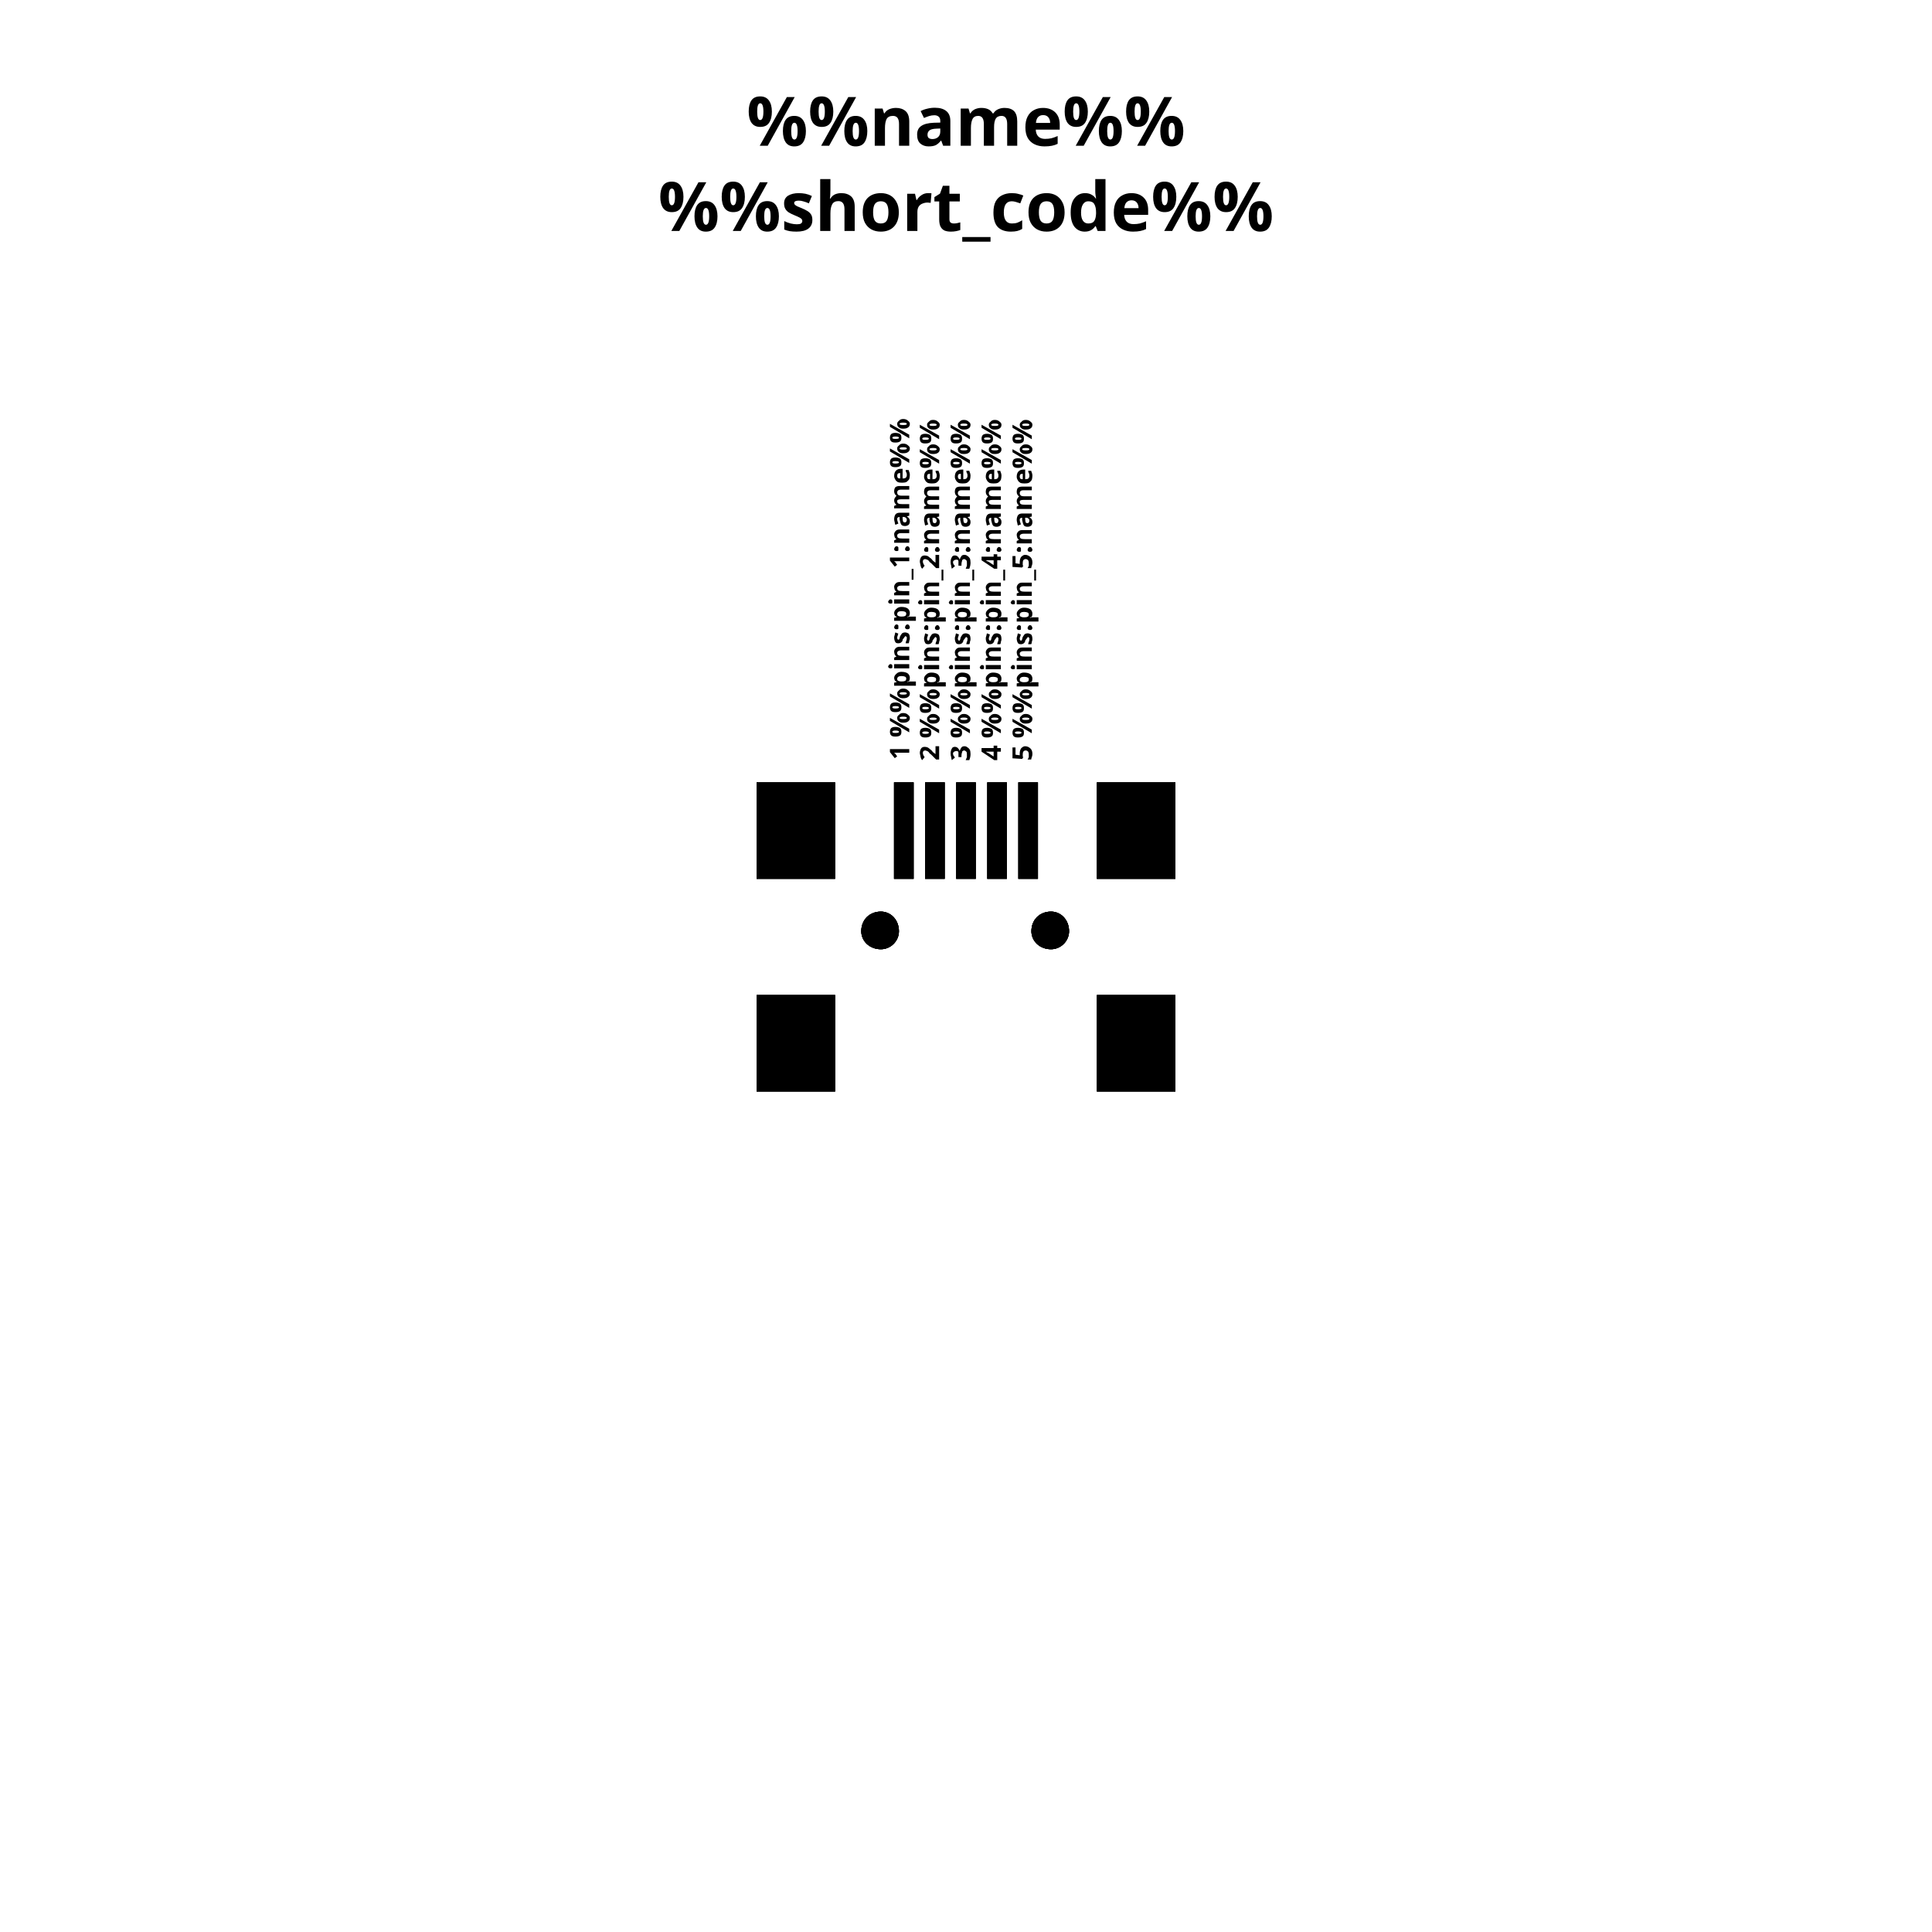
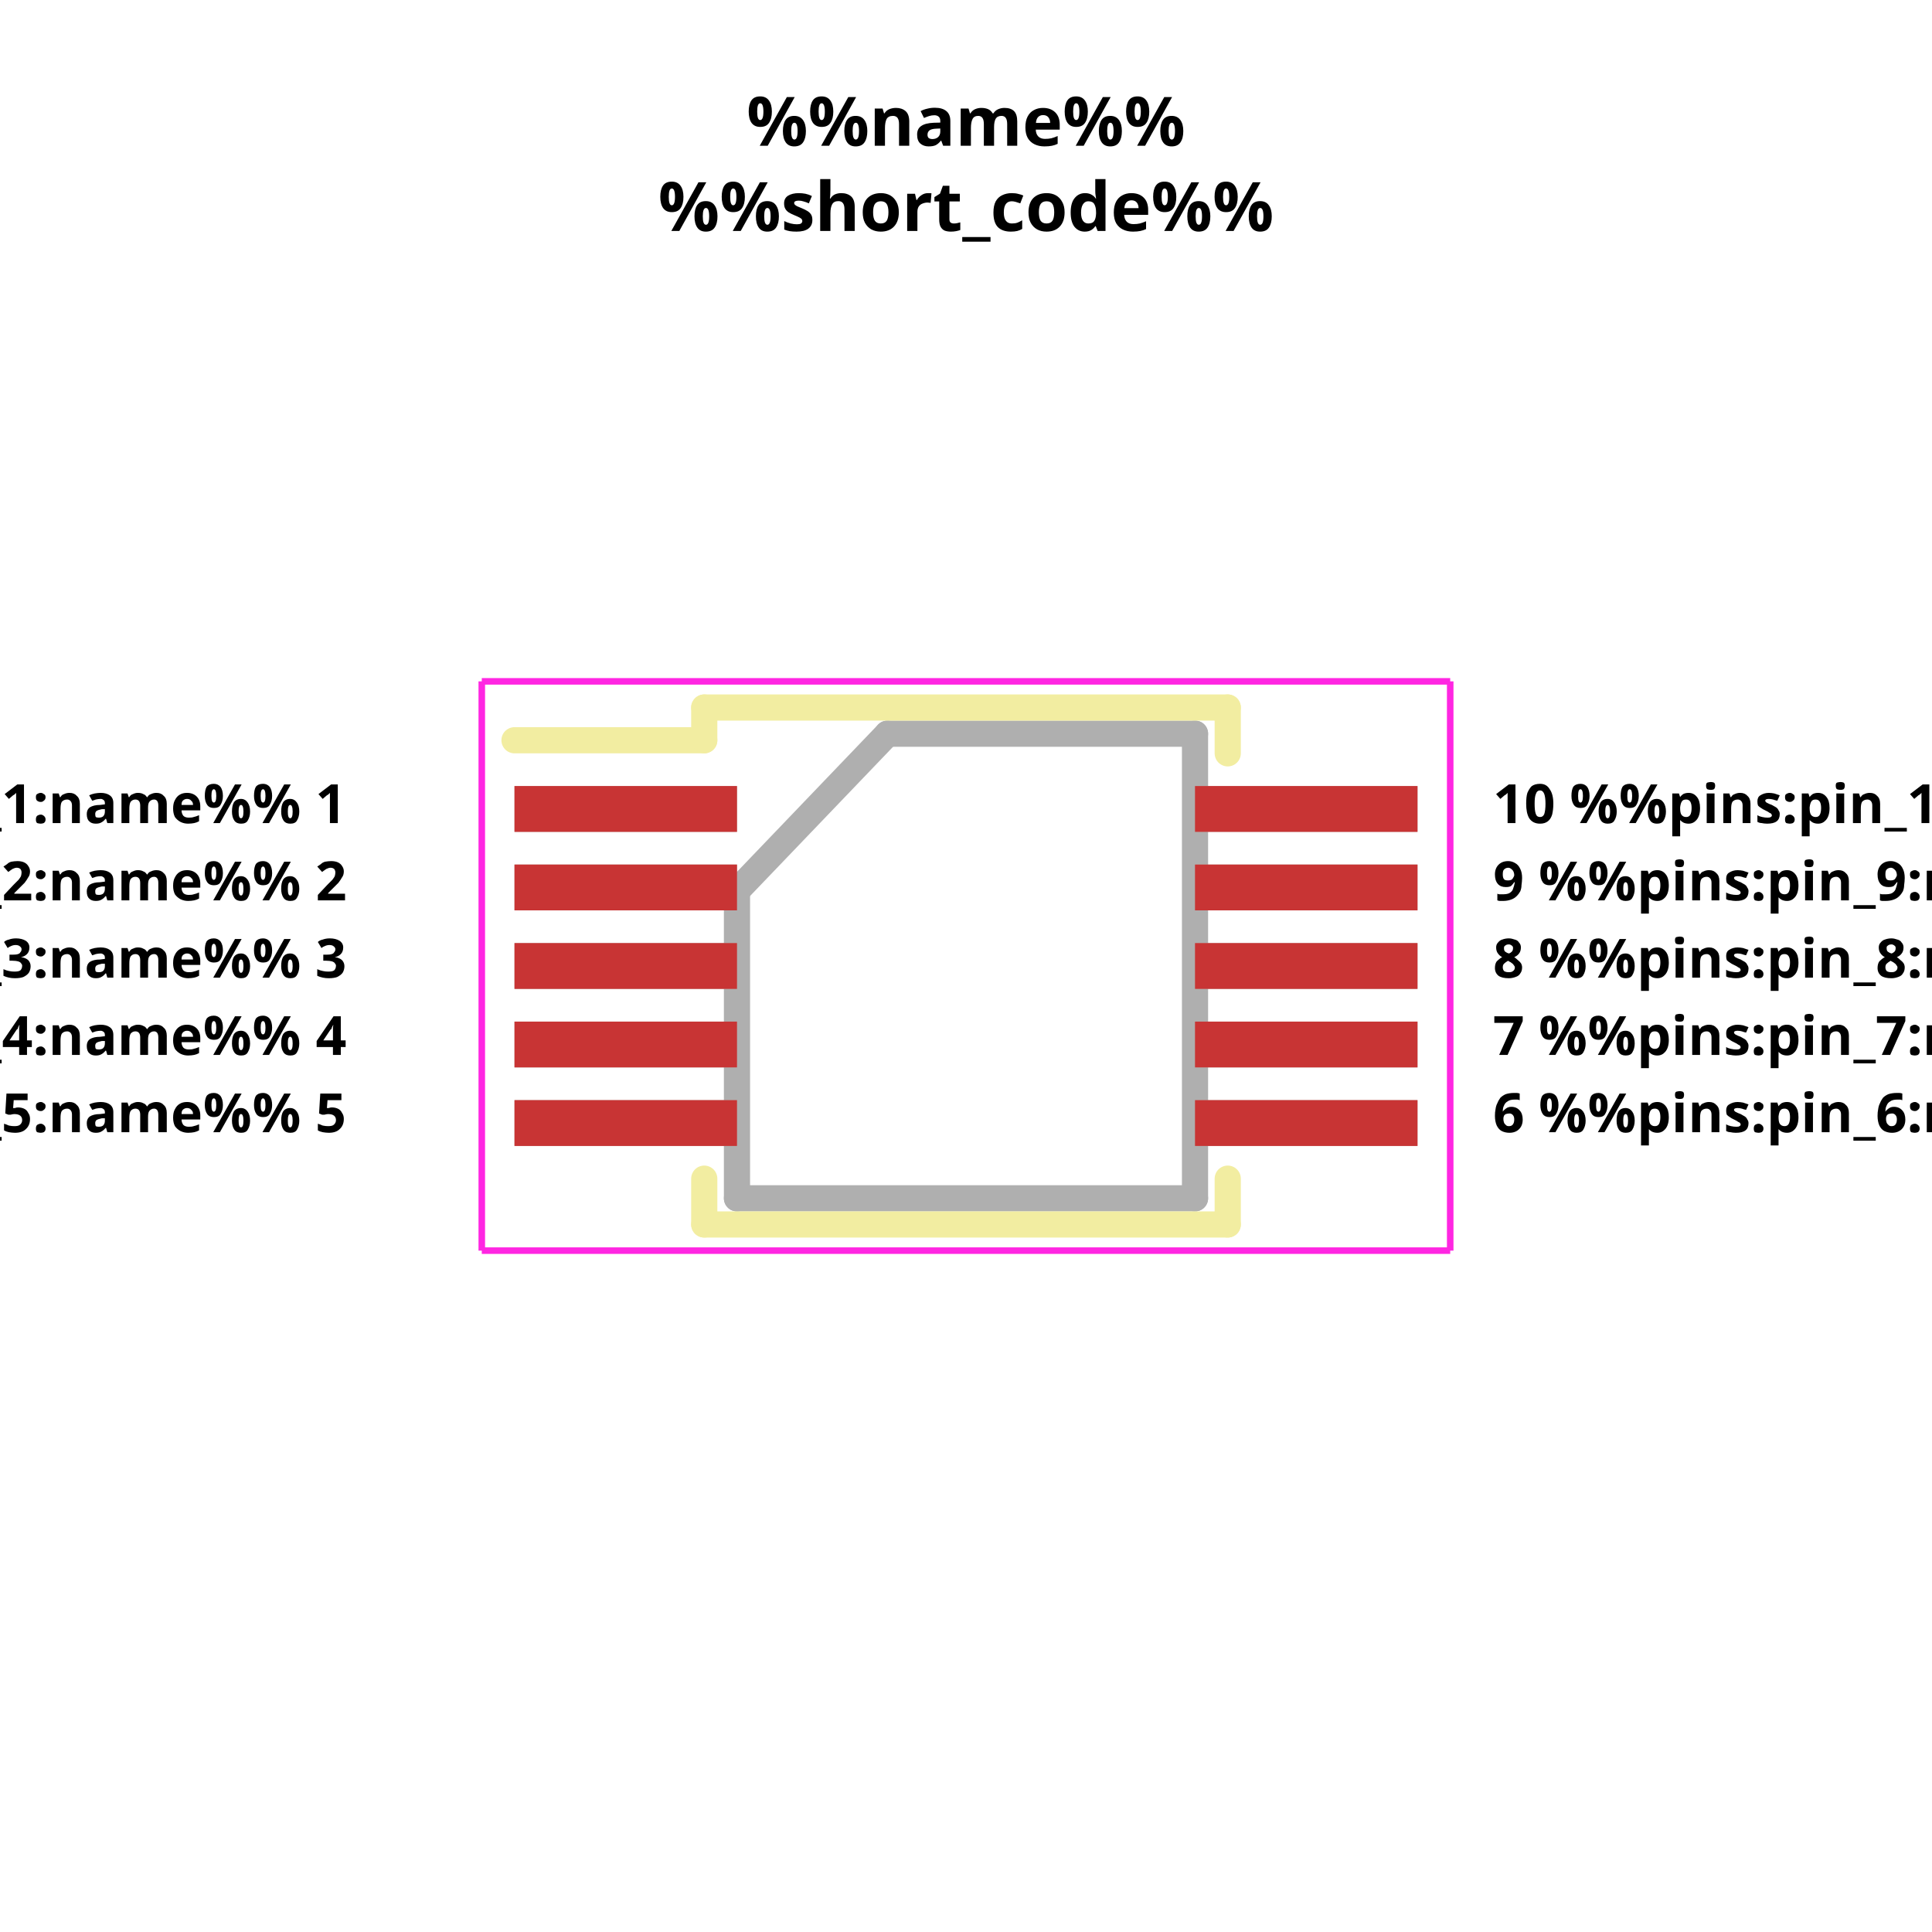
<svg xmlns="http://www.w3.org/2000/svg" width="50mm" height="50mm" viewBox="0 0 50 50" version="1.1" id="svg1">
  <defs id="defs1">
    <rect x="9.78" y="8.194" width="169.425" height="54.713" id="rect6" />
    <rect x="14.537" y="10.308" width="153.566" height="51.541" id="rect1" />
  </defs>
  <g id="layer1">
-     <g id="g1">
-       <path id="path1" d="m 27.667,24.1 c 0,0.254 -0.212,0.466 -0.466,0.466 -0.296,0 -0.508,-0.212 -0.508,-0.466 0,-0.296 0.212,-0.508 0.508,-0.508 0.254,0 0.466,0.212 0.466,0.508" style="fill:#03ffed icc-color(sRGB-IEC61966-2, 0.1, 0.01, 1, 0.93);fill-opacity:1;fill-rule:nonzero;stroke:none;stroke-width:0.353" />
-       <path id="path2" d="m 23.264,24.1 c 0,0.254 -0.212,0.466 -0.466,0.466 -0.296,0 -0.508,-0.212 -0.508,-0.466 0,-0.296 0.212,-0.508 0.508,-0.508 0.254,0 0.466,0.212 0.466,0.508" style="fill:#03ffed icc-color(sRGB-IEC61966-2, 0.1, 0.01, 1, 0.93);fill-opacity:1;fill-rule:nonzero;stroke:none;stroke-width:0.353" />
-       <path id="path3" d="m 21.148,20.755 h 1.947" style="fill:none;stroke:#b0b0b0 icc-color(sRGB-IEC61966-2, 0.1, 0.69, 0.69, 0.69);stroke-width:0.085;stroke-linecap:round;stroke-linejoin:round;stroke-miterlimit:10;stroke-dasharray:none;stroke-opacity:1" />
-       <path id="path4" d="m 23.688,20.755 h 5.165" style="fill:none;stroke:#b0b0b0 icc-color(sRGB-IEC61966-2, 0.1, 0.69, 0.69, 0.69);stroke-width:0.085;stroke-linecap:round;stroke-linejoin:round;stroke-miterlimit:10;stroke-dasharray:none;stroke-opacity:1" />
-       <path id="path5" d="m 28.852,20.755 v 9.271" style="fill:none;stroke:#b0b0b0 icc-color(sRGB-IEC61966-2, 0.1, 0.69, 0.69, 0.69);stroke-width:0.085;stroke-linecap:round;stroke-linejoin:round;stroke-miterlimit:10;stroke-dasharray:none;stroke-opacity:1" />
-       <path id="path6" d="m 23.095,20.755 0.296,0.508" style="fill:none;stroke:#b0b0b0 icc-color(sRGB-IEC61966-2, 0.1, 0.69, 0.69, 0.69);stroke-width:0.085;stroke-linecap:round;stroke-linejoin:round;stroke-miterlimit:10;stroke-dasharray:none;stroke-opacity:1" />
-       <path id="path7" d="m 23.391,21.263 0.296,-0.508" style="fill:none;stroke:#b0b0b0 icc-color(sRGB-IEC61966-2, 0.1, 0.69, 0.69, 0.69);stroke-width:0.085;stroke-linecap:round;stroke-linejoin:round;stroke-miterlimit:10;stroke-dasharray:none;stroke-opacity:1" />
-       <path id="path8" d="m 19.793,24.523 0.127,0.042 h 0.254 l 0.085,-0.042 0.042,-0.042 0.042,-0.127 v -0.085 l -0.042,-0.085 -0.042,-0.042 -0.085,-0.042 -0.212,-0.042 -0.127,-0.127 -0.042,-0.085 v -0.085 l 0.085,-0.169 0.085,-0.042 h 0.254 l 0.127,0.042" style="fill:none;stroke:#b0b0b0 icc-color(sRGB-IEC61966-2, 0.1, 0.69, 0.69, 0.69);stroke-width:0.169;stroke-linecap:round;stroke-linejoin:round;stroke-miterlimit:10;stroke-dasharray:none;stroke-opacity:1" />
-       <path id="path9" d="m 20.089,23.422 v 1.27" style="fill:none;stroke:#b0b0b0 icc-color(sRGB-IEC61966-2, 0.1, 0.69, 0.69, 0.69);stroke-width:0.169;stroke-linecap:round;stroke-linejoin:round;stroke-miterlimit:10;stroke-dasharray:none;stroke-opacity:1" />
-       <path id="path10" d="m 21.063,24.946 h -0.042 l -0.085,-0.042 -0.042,-0.085 v -0.508 l -0.042,-0.085 -0.127,-0.042 0.127,-0.042 0.042,-0.085 v -0.508 l 0.042,-0.085 0.085,-0.042 h 0.042" style="fill:none;stroke:#b0b0b0 icc-color(sRGB-IEC61966-2, 0.1, 0.69, 0.69, 0.69);stroke-width:0.169;stroke-linecap:round;stroke-linejoin:round;stroke-miterlimit:10;stroke-dasharray:none;stroke-opacity:1" />
-       <path id="path11" d="M 22.037,24.565 21.698,24.1" style="fill:none;stroke:#b0b0b0 icc-color(sRGB-IEC61966-2, 0.1, 0.69, 0.69, 0.69);stroke-width:0.169;stroke-linecap:round;stroke-linejoin:round;stroke-miterlimit:10;stroke-dasharray:none;stroke-opacity:1" />
-       <path id="path12" d="m 21.444,24.565 v -1.016 h 0.381 l 0.085,0.042 0.085,0.085 0.042,0.085 v 0.127 l -0.042,0.085 -0.085,0.085 -0.085,0.042 h -0.381" style="fill:none;stroke:#b0b0b0 icc-color(sRGB-IEC61966-2, 0.1, 0.69, 0.69, 0.69);stroke-width:0.169;stroke-linecap:round;stroke-linejoin:round;stroke-miterlimit:10;stroke-dasharray:none;stroke-opacity:1" />
-       <path id="path13" d="m 22.46,24.057 h 0.339" style="fill:none;stroke:#b0b0b0 icc-color(sRGB-IEC61966-2, 0.1, 0.69, 0.69, 0.69);stroke-width:0.169;stroke-linecap:round;stroke-linejoin:round;stroke-miterlimit:10;stroke-dasharray:none;stroke-opacity:1" />
-       <path id="path14" d="m 22.926,24.565 h -0.466 v -1.016 h 0.466" style="fill:none;stroke:#b0b0b0 icc-color(sRGB-IEC61966-2, 0.1, 0.69, 0.69, 0.69);stroke-width:0.169;stroke-linecap:round;stroke-linejoin:round;stroke-miterlimit:10;stroke-dasharray:none;stroke-opacity:1" />
-       <path id="path15" d="M 23.688,24.057 H 23.349" style="fill:none;stroke:#b0b0b0 icc-color(sRGB-IEC61966-2, 0.1, 0.69, 0.69, 0.69);stroke-width:0.169;stroke-linecap:round;stroke-linejoin:round;stroke-miterlimit:10;stroke-dasharray:none;stroke-opacity:1" />
-       <path id="path16" d="m 23.349,24.565 v -1.016 h 0.466" style="fill:none;stroke:#b0b0b0 icc-color(sRGB-IEC61966-2, 0.1, 0.69, 0.69, 0.69);stroke-width:0.169;stroke-linecap:round;stroke-linejoin:round;stroke-miterlimit:10;stroke-dasharray:none;stroke-opacity:1" />
-       <path id="path17" d="m 24.196,24.057 h 0.339" style="fill:none;stroke:#b0b0b0 icc-color(sRGB-IEC61966-2, 0.1, 0.69, 0.69, 0.69);stroke-width:0.169;stroke-linecap:round;stroke-linejoin:round;stroke-miterlimit:10;stroke-dasharray:none;stroke-opacity:1" />
-       <path id="path18" d="m 24.704,24.565 h -0.508 v -1.016 h 0.508" style="fill:none;stroke:#b0b0b0 icc-color(sRGB-IEC61966-2, 0.1, 0.69, 0.69, 0.69);stroke-width:0.169;stroke-linecap:round;stroke-linejoin:round;stroke-miterlimit:10;stroke-dasharray:none;stroke-opacity:1" />
-       <path id="path19" d="M 25.677,24.565 25.339,24.1" style="fill:none;stroke:#b0b0b0 icc-color(sRGB-IEC61966-2, 0.1, 0.69, 0.69, 0.69);stroke-width:0.169;stroke-linecap:round;stroke-linejoin:round;stroke-miterlimit:10;stroke-dasharray:none;stroke-opacity:1" />
-       <path id="path20" d="m 25.127,24.565 v -1.016 h 0.381 l 0.085,0.042 0.085,0.169 v 0.127 l -0.085,0.169 -0.085,0.042 h -0.381" style="fill:none;stroke:#b0b0b0 icc-color(sRGB-IEC61966-2, 0.1, 0.69, 0.69, 0.69);stroke-width:0.169;stroke-linecap:round;stroke-linejoin:round;stroke-miterlimit:10;stroke-dasharray:none;stroke-opacity:1" />
-       <path id="path21" d="m 26.101,24.057 h 0.339" style="fill:none;stroke:#b0b0b0 icc-color(sRGB-IEC61966-2, 0.1, 0.69, 0.69, 0.69);stroke-width:0.169;stroke-linecap:round;stroke-linejoin:round;stroke-miterlimit:10;stroke-dasharray:none;stroke-opacity:1" />
-       <path id="path22" d="m 26.609,24.565 h -0.508 v -1.016 h 0.508" style="fill:none;stroke:#b0b0b0 icc-color(sRGB-IEC61966-2, 0.1, 0.69, 0.69, 0.69);stroke-width:0.169;stroke-linecap:round;stroke-linejoin:round;stroke-miterlimit:10;stroke-dasharray:none;stroke-opacity:1" />
-       <path id="path23" d="m 27.032,24.565 v -1.016 l 0.55,1.016 v -1.016" style="fill:none;stroke:#b0b0b0 icc-color(sRGB-IEC61966-2, 0.1, 0.69, 0.69, 0.69);stroke-width:0.169;stroke-linecap:round;stroke-linejoin:round;stroke-miterlimit:10;stroke-dasharray:none;stroke-opacity:1" />
-       <path id="path24" d="m 28.641,24.481 -0.042,0.042 -0.127,0.042 h -0.127 l -0.127,-0.042 -0.085,-0.085 -0.042,-0.127 -0.085,-0.169 v -0.169 l 0.127,-0.254 0.085,-0.127 0.127,-0.042 h 0.127 l 0.127,0.042 0.042,0.085" style="fill:none;stroke:#b0b0b0 icc-color(sRGB-IEC61966-2, 0.1, 0.69, 0.69, 0.69);stroke-width:0.169;stroke-linecap:round;stroke-linejoin:round;stroke-miterlimit:10;stroke-dasharray:none;stroke-opacity:1" />
-       <path id="path25" d="m 29.064,24.057 h 0.339" style="fill:none;stroke:#b0b0b0 icc-color(sRGB-IEC61966-2, 0.1, 0.69, 0.69, 0.69);stroke-width:0.169;stroke-linecap:round;stroke-linejoin:round;stroke-miterlimit:10;stroke-dasharray:none;stroke-opacity:1" />
-       <path id="path26" d="m 29.53,24.565 h -0.466 v -1.016 h 0.466" style="fill:none;stroke:#b0b0b0 icc-color(sRGB-IEC61966-2, 0.1, 0.69, 0.69, 0.69);stroke-width:0.169;stroke-linecap:round;stroke-linejoin:round;stroke-miterlimit:10;stroke-dasharray:none;stroke-opacity:1" />
-       <path id="path27" d="m 29.868,24.946 h 0.042 l 0.127,-0.042 0.042,-0.085 v -0.508 l 0.042,-0.085 0.085,-0.042 -0.085,-0.042 -0.042,-0.085 v -0.508 l -0.042,-0.085 -0.127,-0.042 h -0.042" style="fill:none;stroke:#b0b0b0 icc-color(sRGB-IEC61966-2, 0.1, 0.69, 0.69, 0.69);stroke-width:0.169;stroke-linecap:round;stroke-linejoin:round;stroke-miterlimit:10;stroke-dasharray:none;stroke-opacity:1" />
-       <path id="path28" d="m 21.148,30.026 v -9.271" style="fill:none;stroke:#b0b0b0 icc-color(sRGB-IEC61966-2, 0.1, 0.69, 0.69, 0.69);stroke-width:0.085;stroke-linecap:round;stroke-linejoin:round;stroke-miterlimit:10;stroke-dasharray:none;stroke-opacity:1" />
-       <path id="path29" d="M 28.852,30.026 H 21.148" style="fill:none;stroke:#b0b0b0 icc-color(sRGB-IEC61966-2, 0.1, 0.69, 0.69, 0.69);stroke-width:0.085;stroke-linecap:round;stroke-linejoin:round;stroke-miterlimit:10;stroke-dasharray:none;stroke-opacity:1" />
-       <path id="path30" d="M 20.64,28.756 H 19.116" style="fill:none;stroke:#ff26e3 icc-color(sRGB-IEC61966-2, 0.1, 1, 0.15, 0.89);stroke-width:0.057;stroke-linecap:butt;stroke-linejoin:miter;stroke-miterlimit:10;stroke-dasharray:none;stroke-opacity:1" />
-       <path id="path31" d="M 20.64,25.243 V 23.253" style="fill:none;stroke:#ff26e3 icc-color(sRGB-IEC61966-2, 0.1, 1, 0.15, 0.89);stroke-width:0.057;stroke-linecap:butt;stroke-linejoin:miter;stroke-miterlimit:10;stroke-dasharray:none;stroke-opacity:1" />
-       <path id="path32" d="M 20.64,23.253 H 19.116" style="fill:none;stroke:#ff26e3 icc-color(sRGB-IEC61966-2, 0.1, 1, 0.15, 0.89);stroke-width:0.057;stroke-linecap:butt;stroke-linejoin:miter;stroke-miterlimit:10;stroke-dasharray:none;stroke-opacity:1" />
-       <path id="path33" d="M 19.116,28.756 V 25.243" style="fill:none;stroke:#ff26e3 icc-color(sRGB-IEC61966-2, 0.1, 1, 0.15, 0.89);stroke-width:0.057;stroke-linecap:butt;stroke-linejoin:miter;stroke-miterlimit:10;stroke-dasharray:none;stroke-opacity:1" />
-       <path id="path34" d="M 20.64,30.492 V 28.756" style="fill:none;stroke:#ff26e3 icc-color(sRGB-IEC61966-2, 0.1, 1, 0.15, 0.89);stroke-width:0.057;stroke-linecap:butt;stroke-linejoin:miter;stroke-miterlimit:10;stroke-dasharray:none;stroke-opacity:1" />
-       <path id="path35" d="m 29.36,28.756 v 1.736" style="fill:none;stroke:#ff26e3 icc-color(sRGB-IEC61966-2, 0.1, 1, 0.15, 0.89);stroke-width:0.057;stroke-linecap:butt;stroke-linejoin:miter;stroke-miterlimit:10;stroke-dasharray:none;stroke-opacity:1" />
-       <path id="path36" d="m 19.116,25.243 h 1.524" style="fill:none;stroke:#ff26e3 icc-color(sRGB-IEC61966-2, 0.1, 1, 0.15, 0.89);stroke-width:0.057;stroke-linecap:butt;stroke-linejoin:miter;stroke-miterlimit:10;stroke-dasharray:none;stroke-opacity:1" />
-       <path id="path37" d="m 30.884,19.739 v 3.514" style="fill:none;stroke:#ff26e3 icc-color(sRGB-IEC61966-2, 0.1, 1, 0.15, 0.89);stroke-width:0.057;stroke-linecap:butt;stroke-linejoin:miter;stroke-miterlimit:10;stroke-dasharray:none;stroke-opacity:1" />
-       <path id="path38" d="m 29.36,25.243 h 1.524" style="fill:none;stroke:#ff26e3 icc-color(sRGB-IEC61966-2, 0.1, 1, 0.15, 0.89);stroke-width:0.057;stroke-linecap:butt;stroke-linejoin:miter;stroke-miterlimit:10;stroke-dasharray:none;stroke-opacity:1" />
-       <path id="path39" d="m 30.884,28.756 h -1.524" style="fill:none;stroke:#ff26e3 icc-color(sRGB-IEC61966-2, 0.1, 1, 0.15, 0.89);stroke-width:0.057;stroke-linecap:butt;stroke-linejoin:miter;stroke-miterlimit:10;stroke-dasharray:none;stroke-opacity:1" />
-       <path id="path40" d="M 19.116,19.739 H 30.884" style="fill:none;stroke:#ff26e3 icc-color(sRGB-IEC61966-2, 0.1, 1, 0.15, 0.89);stroke-width:0.057;stroke-linecap:butt;stroke-linejoin:miter;stroke-miterlimit:10;stroke-dasharray:none;stroke-opacity:1" />
-       <path id="path41" d="M 29.36,23.253 V 25.243" style="fill:none;stroke:#ff26e3 icc-color(sRGB-IEC61966-2, 0.1, 1, 0.15, 0.89);stroke-width:0.057;stroke-linecap:butt;stroke-linejoin:miter;stroke-miterlimit:10;stroke-dasharray:none;stroke-opacity:1" />
-       <path id="path42" d="M 19.116,23.253 V 19.739" style="fill:none;stroke:#ff26e3 icc-color(sRGB-IEC61966-2, 0.1, 1, 0.15, 0.89);stroke-width:0.057;stroke-linecap:butt;stroke-linejoin:miter;stroke-miterlimit:10;stroke-dasharray:none;stroke-opacity:1" />
-       <path id="path43" d="m 30.884,23.253 h -1.524" style="fill:none;stroke:#ff26e3 icc-color(sRGB-IEC61966-2, 0.1, 1, 0.15, 0.89);stroke-width:0.057;stroke-linecap:butt;stroke-linejoin:miter;stroke-miterlimit:10;stroke-dasharray:none;stroke-opacity:1" />
-       <path id="path44" d="m 30.884,25.243 v 3.514" style="fill:none;stroke:#ff26e3 icc-color(sRGB-IEC61966-2, 0.1, 1, 0.15, 0.89);stroke-width:0.057;stroke-linecap:butt;stroke-linejoin:miter;stroke-miterlimit:10;stroke-dasharray:none;stroke-opacity:1" />
-       <path id="path45" d="m 23.942,20.247 h 0.508 v 2.498 h -0.508 z m 0.804,0 h 0.508 v 2.498 h -0.508 z m 0.804,0 h 0.508 v 2.498 h -0.508 z m 0.804,0 h 0.508 v 2.498 h -0.508 z m 2.032,0 h 2.032 v 2.498 h -2.032 z m -5.249,0 h 0.508 v 2.498 h -0.508 z m 5.249,5.503 h 2.032 v 2.498 h -2.032 z m -8.805,-5.503 h 2.032 v 2.498 h -2.032 z m 0,5.503 h 2.032 v 2.498 h -2.032 z" style="fill:#b5a199 icc-color(sRGB-IEC61966-2, 0.1, 0.71, 0.63, 0.6);fill-opacity:1;fill-rule:evenodd;stroke:none;stroke-width:0.353" />
-       <path id="path46" d="m 23.137,20.247 h 0.508 v 2.498 h -0.508 z m 0.804,0 h 0.508 v 2.498 h -0.508 z m 0.804,0 h 0.508 v 2.498 h -0.508 z m 0.804,0 h 0.508 v 2.498 h -0.508 z m 0.804,0 h 0.508 v 2.498 h -0.508 z m -6.773,0 h 2.032 v 2.498 h -2.032 z" style="fill:#d963ff icc-color(sRGB-IEC61966-2, 0.1, 0.85, 0.39, 1);fill-opacity:1;fill-rule:evenodd;stroke:none;stroke-width:0.353" />
-       <path id="path47" d="m 27.667,24.1 c 0,0.254 -0.212,0.466 -0.466,0.466 -0.296,0 -0.508,-0.212 -0.508,-0.466 0,-0.296 0.212,-0.508 0.508,-0.508 0.254,0 0.466,0.212 0.466,0.508" style="fill:#d963ff icc-color(sRGB-IEC61966-2, 0.1, 0.85, 0.39, 1);fill-opacity:1;fill-rule:nonzero;stroke:none;stroke-width:0.353" />
-       <path id="path48" d="m 23.264,24.1 c 0,0.254 -0.212,0.466 -0.466,0.466 -0.296,0 -0.508,-0.212 -0.508,-0.466 0,-0.296 0.212,-0.508 0.508,-0.508 0.254,0 0.466,0.212 0.466,0.508" style="fill:#d963ff icc-color(sRGB-IEC61966-2, 0.1, 0.85, 0.39, 1);fill-opacity:1;fill-rule:nonzero;stroke:none;stroke-width:0.353" />
-       <path id="path49" d="m 28.387,25.751 h 2.032 v 2.498 h -2.032 z m 0,-5.503 h 2.032 v 2.498 h -2.032 z m -8.805,5.503 h 2.032 v 2.498 h -2.032 z" style="fill:#d963ff icc-color(sRGB-IEC61966-2, 0.1, 0.85, 0.39, 1);fill-opacity:1;fill-rule:evenodd;stroke:none;stroke-width:0.353" />
-       <path id="path50" d="m 23.942,20.247 h 0.508 v 2.498 h -0.508 z m 0.804,0 h 0.508 v 2.498 h -0.508 z m 0.804,0 h 0.508 v 2.498 h -0.508 z m 0.804,0 h 0.508 v 2.498 h -0.508 z m 2.032,0 h 2.032 v 2.498 h -2.032 z m -5.249,0 h 0.508 v 2.498 h -0.508 z m 5.249,5.503 h 2.032 v 2.498 h -2.032 z m -8.805,-5.503 h 2.032 v 2.498 h -2.032 z m 0,5.503 h 2.032 v 2.498 h -2.032 z" style="fill:#c73333 icc-color(sRGB-IEC61966-2, 0.1, 0.78, 0.2, 0.2);fill-opacity:1;fill-rule:evenodd;stroke:none;stroke-width:0.353" />
-       <path id="path51" d="m 27.667,24.1 c 0,0.254 -0.212,0.466 -0.466,0.466 -0.296,0 -0.508,-0.212 -0.508,-0.466 0,-0.296 0.212,-0.508 0.508,-0.508 0.254,0 0.466,0.212 0.466,0.508" style="fill:#e3b82e icc-color(sRGB-IEC61966-2, 0.1, 0.89, 0.72, 0.18);fill-opacity:1;fill-rule:nonzero;stroke:none;stroke-width:0.353" />
-       <path id="path52" d="m 23.264,24.1 c 0,0.254 -0.212,0.466 -0.466,0.466 -0.296,0 -0.508,-0.212 -0.508,-0.466 0,-0.296 0.212,-0.508 0.508,-0.508 0.254,0 0.466,0.212 0.466,0.508" style="fill:#e3b82e icc-color(sRGB-IEC61966-2, 0.1, 0.89, 0.72, 0.18);fill-opacity:1;fill-rule:nonzero;stroke:none;stroke-width:0.353" />
-       <path id="path53" d="m 27.667,24.1 c 0,0.254 -0.212,0.466 -0.466,0.466 -0.296,0 -0.508,-0.212 -0.508,-0.466 0,-0.296 0.212,-0.508 0.508,-0.508 0.254,0 0.466,0.212 0.466,0.508" style="fill:#000000 icc-color(sRGB-IEC61966-2, 0.1, 0, 0, 0);fill-opacity:1;fill-rule:nonzero;stroke:none;stroke-width:0.353" />
-       <path id="path54" d="m 23.264,24.1 c 0,0.254 -0.212,0.466 -0.466,0.466 -0.296,0 -0.508,-0.212 -0.508,-0.466 0,-0.296 0.212,-0.508 0.508,-0.508 0.254,0 0.466,0.212 0.466,0.508" style="fill:#000000 icc-color(sRGB-IEC61966-2, 0.1, 0, 0, 0);fill-opacity:1;fill-rule:nonzero;stroke:none;stroke-width:0.353" />
-       <path id="path55" d="m 28.979,30.111 v -1.651" style="fill:none;stroke:#f2eda1 icc-color(sRGB-IEC61966-2, 0.1, 0.95, 0.93, 0.63);stroke-width:0.127;stroke-linecap:round;stroke-linejoin:round;stroke-miterlimit:10;stroke-dasharray:none;stroke-opacity:1" />
-       <path id="path56" d="m 21.021,28.46 v 1.651" style="fill:none;stroke:#f2eda1 icc-color(sRGB-IEC61966-2, 0.1, 0.95, 0.93, 0.63);stroke-width:0.127;stroke-linecap:round;stroke-linejoin:round;stroke-miterlimit:10;stroke-dasharray:none;stroke-opacity:1" />
-       <path id="path57" d="M 21.021,25.539 V 22.957" style="fill:none;stroke:#f2eda1 icc-color(sRGB-IEC61966-2, 0.1, 0.95, 0.93, 0.63);stroke-width:0.127;stroke-linecap:round;stroke-linejoin:round;stroke-miterlimit:10;stroke-dasharray:none;stroke-opacity:1" />
-       <path id="path58" d="m 21.021,30.111 h 7.959" style="fill:none;stroke:#f2eda1 icc-color(sRGB-IEC61966-2, 0.1, 0.95, 0.93, 0.63);stroke-width:0.127;stroke-linecap:round;stroke-linejoin:round;stroke-miterlimit:10;stroke-dasharray:none;stroke-opacity:1" />
-       <path id="path59" d="m 22.968,20.078 h 0.677" style="fill:none;stroke:#f2eda1 icc-color(sRGB-IEC61966-2, 0.1, 0.95, 0.93, 0.63);stroke-width:0.127;stroke-linecap:round;stroke-linejoin:round;stroke-miterlimit:10;stroke-dasharray:none;stroke-opacity:1" />
-       <path id="path60" d="m 28.979,22.957 v 2.582" style="fill:none;stroke:#f2eda1 icc-color(sRGB-IEC61966-2, 0.1, 0.95, 0.93, 0.63);stroke-width:0.127;stroke-linecap:round;stroke-linejoin:round;stroke-miterlimit:10;stroke-dasharray:none;stroke-opacity:1" />
-       <path id="path61" d="M 22.968,20.628 V 20.078" style="fill:none;stroke:#f2eda1 icc-color(sRGB-IEC61966-2, 0.1, 0.95, 0.93, 0.63);stroke-width:0.127;stroke-linecap:round;stroke-linejoin:round;stroke-miterlimit:10;stroke-dasharray:none;stroke-opacity:1" />
-       <path id="path62" d="m 21.783,20.628 h 1.185" style="fill:none;stroke:#f2eda1 icc-color(sRGB-IEC61966-2, 0.1, 0.95, 0.93, 0.63);stroke-width:0.127;stroke-linecap:round;stroke-linejoin:round;stroke-miterlimit:10;stroke-dasharray:none;stroke-opacity:1" />
-       <path id="path63" d="m 27.032,20.628 h 1.185" style="fill:none;stroke:#f2eda1 icc-color(sRGB-IEC61966-2, 0.1, 0.95, 0.93, 0.63);stroke-width:0.127;stroke-linecap:round;stroke-linejoin:round;stroke-miterlimit:10;stroke-dasharray:none;stroke-opacity:1" />
-     </g>
-     <text xml:space="preserve" style="font-weight:bold;font-size:0.706px;line-height:1.25;font-family:sans-serif;-inkscape-font-specification:'sans-serif Bold';letter-spacing:0px;word-spacing:0px;stroke-width:0.265" x="-19.667" y="23.533" id="text2" transform="rotate(-90)">
-       <tspan id="tspan2" x="-19.667" y="23.533" style="font-size:0.706px;stroke-width:0.265">1 %%pins:pin_1:name%%</tspan>
-     </text>
-     <text xml:space="preserve" style="font-weight:bold;font-size:0.706px;line-height:1.25;font-family:sans-serif;-inkscape-font-specification:'sans-serif Bold';letter-spacing:0px;word-spacing:0px;stroke-width:0.265" x="-19.688" y="24.304" id="text2-5" transform="rotate(-90)">
-       <tspan id="tspan2-2" x="-19.688" y="24.304" style="font-size:0.706px;stroke-width:0.265">2 %%pins:pin_2:name%%</tspan>
-     </text>
-     <text xml:space="preserve" style="font-weight:bold;font-size:0.706px;line-height:1.25;font-family:sans-serif;-inkscape-font-specification:'sans-serif Bold';letter-spacing:0px;word-spacing:0px;stroke-width:0.265" x="-19.688" y="25.104" id="text3" transform="rotate(-90)">
-       <tspan id="tspan3" x="-19.688" y="25.104" style="font-size:0.706px;stroke-width:0.265">3 %%pins:pin_3:name%%</tspan>
-     </text>
-     <text xml:space="preserve" style="font-weight:bold;font-size:0.706px;line-height:1.25;font-family:sans-serif;-inkscape-font-specification:'sans-serif Bold';letter-spacing:0px;word-spacing:0px;stroke-width:0.265" x="-19.688" y="25.904" id="text4" transform="rotate(-90)">
-       <tspan id="tspan4" x="-19.688" y="25.904" style="font-size:0.706px;stroke-width:0.265">4 %%pins:pin_4:name%%</tspan>
-     </text>
-     <text xml:space="preserve" style="font-weight:bold;font-size:0.706px;line-height:1.25;font-family:sans-serif;-inkscape-font-specification:'sans-serif Bold';letter-spacing:0px;word-spacing:0px;stroke-width:0.265" x="-19.688" y="26.704" id="text5" transform="rotate(-90)">
-       <tspan id="tspan5" x="-19.688" y="26.704" style="font-size:0.706px;stroke-width:0.265">5 %%pins:pin_5:name%%</tspan>
-     </text>
    <text xml:space="preserve" transform="scale(0.2645833)" id="text1" style="font-weight:bold;font-size:2.667px;line-height:1.25;font-family:sans-serif;-inkscape-font-specification:'sans-serif Bold';letter-spacing:0px;word-spacing:0px;white-space:pre;shape-inside:url(#rect1);display:inline" />
    <text xml:space="preserve" transform="scale(0.2645833)" id="text6" style="font-weight:bold;font-size:6.667px;line-height:1.25;font-family:sans-serif;-inkscape-font-specification:'sans-serif Bold';text-align:center;letter-spacing:0px;word-spacing:0px;white-space:pre;shape-inside:url(#rect6);display:inline" x="43.867" y="0">
-       <tspan x="73.032" y="14.259" id="tspan704">%%name%%
+       <tspan x="73.032" y="14.259" id="tspan3000">%%name%%
</tspan>
-       <tspan x="64.382" y="22.593" id="tspan706">%%short_code%%</tspan>
+       <tspan x="64.382" y="22.593" id="tspan3002">%%short_code%%</tspan>
    </text>
+     <g id="g802" transform="matrix(1.058389,0,0,1.058389,-569.0527,-395.0535)">
+       <path d="M 566.88,391.2 V 402.56" style="fill:none;stroke:#afafaf;stroke-width:0.64;stroke-linecap:round;stroke-linejoin:round;stroke-miterlimit:10;stroke-dasharray:none;stroke-opacity:1" id="path804" />
+     </g>
+     <g id="g806" transform="matrix(1.058389,0,0,1.058389,-569.0527,-395.0535)">
+       <path d="M 559.36,391.2 H 566.88" style="fill:none;stroke:#afafaf;stroke-width:0.64;stroke-linecap:round;stroke-linejoin:round;stroke-miterlimit:10;stroke-dasharray:none;stroke-opacity:1" id="path808" />
+     </g>
+     <g id="g810" transform="matrix(1.058389,0,0,1.058389,-569.0527,-395.0535)">
+       <path d="M 566.88,402.56 H 555.68" style="fill:none;stroke:#afafaf;stroke-width:0.64;stroke-linecap:round;stroke-linejoin:round;stroke-miterlimit:10;stroke-dasharray:none;stroke-opacity:1" id="path812" />
+     </g>
+     <g id="g814" transform="matrix(1.058389,0,0,1.058389,-569.0527,-395.0535)">
+       <path d="m 555.68,395.04 3.68,-3.84" style="fill:none;stroke:#afafaf;stroke-width:0.64;stroke-linecap:round;stroke-linejoin:round;stroke-miterlimit:10;stroke-dasharray:none;stroke-opacity:1" id="path816" />
+     </g>
+     <g id="g818" transform="matrix(1.058389,0,0,1.058389,-569.0527,-395.0535)">
+       <path d="m 555.68,402.56 v -7.52" style="fill:none;stroke:#afafaf;stroke-width:0.64;stroke-linecap:round;stroke-linejoin:round;stroke-miterlimit:10;stroke-dasharray:none;stroke-opacity:1" id="path820" />
+     </g>
+     <g id="g942" transform="matrix(1.058389,0,0,1.058389,-569.0527,-395.0535)">
+       <path d="M 549.44,389.92 V 403.84" style="fill:none;stroke:#ff26e2;stroke-width:0.16;stroke-linecap:butt;stroke-linejoin:miter;stroke-miterlimit:10;stroke-dasharray:none;stroke-opacity:1" id="path944" />
+     </g>
+     <g id="g946" transform="matrix(1.058389,0,0,1.058389,-569.0527,-395.0535)">
+       <path d="M 573.12,389.92 V 403.84" style="fill:none;stroke:#ff26e2;stroke-width:0.16;stroke-linecap:butt;stroke-linejoin:miter;stroke-miterlimit:10;stroke-dasharray:none;stroke-opacity:1" id="path948" />
+     </g>
+     <g id="g950" transform="matrix(1.058389,0,0,1.058389,-569.0527,-395.0535)">
+       <path d="m 549.44,403.84 h 23.68" style="fill:none;stroke:#ff26e2;stroke-width:0.16;stroke-linecap:butt;stroke-linejoin:miter;stroke-miterlimit:10;stroke-dasharray:none;stroke-opacity:1" id="path952" />
+     </g>
+     <g id="g954" transform="matrix(1.058389,0,0,1.058389,-569.0527,-395.0535)">
+       <path d="m 549.44,389.92 h 23.68" style="fill:none;stroke:#ff26e2;stroke-width:0.16;stroke-linecap:butt;stroke-linejoin:miter;stroke-miterlimit:10;stroke-dasharray:none;stroke-opacity:1" id="path956" />
+     </g>
+     <g id="g958" transform="matrix(1.058389,0,0,1.058389,-569.0527,-395.0535)">
+       <path d="m 550.24,392.48 h 5.44 v 1.12 h -5.44 z m 0,1.92 h 5.44 v 1.12 h -5.44 z m 0,1.92 h 5.44 V 397.44 h -5.44 z m 0,1.92 h 5.44 v 1.12 h -5.44 z m 0,1.92 h 5.44 v 1.12 h -5.44 z m 16.64,0 h 5.44 v 1.12 H 566.88 Z m 0,-1.92 h 5.44 v 1.12 H 566.88 Z m 0,-1.92 h 5.44 V 397.44 H 566.88 Z m 0,-1.92 h 5.44 v 1.12 H 566.88 Z m 0,-1.92 h 5.44 v 1.12 H 566.88 Z" style="fill:#b4a09a;fill-opacity:1;fill-rule:evenodd;stroke:none" id="path960" />
+     </g>
+     <g id="g962" transform="matrix(1.058389,0,0,1.058389,-569.0527,-395.0535)">
+       <path d="m 567.68,390.56 v 1.12" style="fill:none;stroke:#f2eda1;stroke-width:0.64;stroke-linecap:round;stroke-linejoin:round;stroke-miterlimit:10;stroke-dasharray:none;stroke-opacity:1" id="path964" />
+     </g>
+     <g id="g966" transform="matrix(1.058389,0,0,1.058389,-569.0527,-395.0535)">
+       <path d="m 554.88,403.2 v -1.12" style="fill:none;stroke:#f2eda1;stroke-width:0.64;stroke-linecap:round;stroke-linejoin:round;stroke-miterlimit:10;stroke-dasharray:none;stroke-opacity:1" id="path968" />
+     </g>
+     <g id="g970" transform="matrix(1.058389,0,0,1.058389,-569.0527,-395.0535)">
+       <path d="m 554.88,403.2 h 12.8" style="fill:none;stroke:#f2eda1;stroke-width:0.64;stroke-linecap:round;stroke-linejoin:round;stroke-miterlimit:10;stroke-dasharray:none;stroke-opacity:1" id="path972" />
+     </g>
+     <g id="g974" transform="matrix(1.058389,0,0,1.058389,-569.0527,-395.0535)">
+       <path d="m 567.68,403.2 v -1.12" style="fill:none;stroke:#f2eda1;stroke-width:0.64;stroke-linecap:round;stroke-linejoin:round;stroke-miterlimit:10;stroke-dasharray:none;stroke-opacity:1" id="path976" />
+     </g>
+     <g id="g978" transform="matrix(1.058389,0,0,1.058389,-569.0527,-395.0535)">
+       <path d="m 554.88,391.36 h -4.64" style="fill:none;stroke:#f2eda1;stroke-width:0.64;stroke-linecap:round;stroke-linejoin:round;stroke-miterlimit:10;stroke-dasharray:none;stroke-opacity:1" id="path980" />
+     </g>
+     <g id="g982" transform="matrix(1.058389,0,0,1.058389,-569.0527,-395.0535)">
+       <path d="m 554.88,390.56 h 12.8" style="fill:none;stroke:#f2eda1;stroke-width:0.64;stroke-linecap:round;stroke-linejoin:round;stroke-miterlimit:10;stroke-dasharray:none;stroke-opacity:1" id="path984" />
+     </g>
+     <g id="g986" transform="matrix(1.058389,0,0,1.058389,-569.0527,-395.0535)">
+       <path d="m 554.88,390.56 v 0.8" style="fill:none;stroke:#f2eda1;stroke-width:0.64;stroke-linecap:round;stroke-linejoin:round;stroke-miterlimit:10;stroke-dasharray:none;stroke-opacity:1" id="path988" />
+     </g>
+     <path style="fill:#c83434;fill-opacity:1;fill-rule:evenodd;stroke:none;stroke-width:1.058" d="m 30.927,20.343 h 5.758 v 1.185 h -5.758 z" id="path2118" />
+     <path style="fill:#c83434;fill-opacity:1;fill-rule:evenodd;stroke:none;stroke-width:1.058" d="m 30.927,22.375 h 5.758 v 1.185 h -5.758 z" id="path2116" />
+     <path style="fill:#c83434;fill-opacity:1;fill-rule:evenodd;stroke:none;stroke-width:1.058" d="m 30.927,24.407 h 5.758 v 1.185 h -5.758 z" id="path2114" />
+     <path style="fill:#c83434;fill-opacity:1;fill-rule:evenodd;stroke:none;stroke-width:1.058" d="m 30.927,26.439 h 5.758 v 1.185 h -5.758 z" id="path2112" />
+     <path style="fill:#c83434;fill-opacity:1;fill-rule:evenodd;stroke:none;stroke-width:1.058" d="m 30.927,28.472 h 5.758 v 1.185 h -5.758 z" id="path2110" />
+     <path style="fill:#c83434;fill-opacity:1;fill-rule:evenodd;stroke:none;stroke-width:1.058" d="m 13.315,28.472 h 5.758 v 1.185 h -5.758 z" id="path2108" />
+     <path style="fill:#c83434;fill-opacity:1;fill-rule:evenodd;stroke:none;stroke-width:1.058" d="m 13.315,26.439 h 5.758 v 1.185 h -5.758 z" id="path2106" />
+     <path style="fill:#c83434;fill-opacity:1;fill-rule:evenodd;stroke:none;stroke-width:1.058" d="m 13.315,24.407 h 5.758 v 1.185 h -5.758 z" id="path2104" />
+     <path style="fill:#c83434;fill-opacity:1;fill-rule:evenodd;stroke:none;stroke-width:1.058" d="m 13.315,22.375 h 5.758 v 1.185 h -5.758 z" id="path2102" />
+     <path style="fill:#c83434;fill-opacity:1;fill-rule:evenodd;stroke:none;stroke-width:1.058" d="m 13.315,20.343 h 5.758 v 1.185 h -5.758 z" id="path1040" />
+     <g id="g2840" transform="translate(0.4487315)">
+       <text xml:space="preserve" style="font-weight:bold;font-size:1.411px;line-height:1.25;font-family:sans-serif;-inkscape-font-specification:'sans-serif Bold';text-align:end;letter-spacing:0px;word-spacing:0px;text-anchor:end;stroke-width:0.265" x="11.091" y="21.303" id="text2">
+         <tspan id="tspan2" x="11.091" y="21.303" style="font-size:1.411px;text-align:end;text-anchor:end;stroke-width:0.265">%%pins:pin_1:name%% 1</tspan>
+       </text>
+       <text xml:space="preserve" style="font-weight:bold;font-size:1.411px;line-height:1.25;font-family:sans-serif;-inkscape-font-specification:'sans-serif Bold';text-align:end;letter-spacing:0px;word-spacing:0px;text-anchor:end;stroke-width:0.265" x="11.091" y="23.303" id="text2122">
+         <tspan id="tspan2120" x="11.091" y="23.303" style="font-size:1.411px;text-align:end;text-anchor:end;stroke-width:0.265">%%pins:pin_2:name%% 2</tspan>
+       </text>
+       <text xml:space="preserve" style="font-weight:bold;font-size:1.411px;line-height:1.25;font-family:sans-serif;-inkscape-font-specification:'sans-serif Bold';text-align:end;letter-spacing:0px;word-spacing:0px;text-anchor:end;stroke-width:0.265" x="11.091" y="25.303" id="text2775">
+         <tspan id="tspan2773" x="11.091" y="25.303" style="font-size:1.411px;text-align:end;text-anchor:end;stroke-width:0.265">%%pins:pin_3:name%% 3</tspan>
+       </text>
+       <text xml:space="preserve" style="font-weight:bold;font-size:1.411px;line-height:1.25;font-family:sans-serif;-inkscape-font-specification:'sans-serif Bold';text-align:end;letter-spacing:0px;word-spacing:0px;text-anchor:end;stroke-width:0.265" x="11.091" y="27.303" id="text2779">
+         <tspan id="tspan2777" x="11.091" y="27.303" style="font-size:1.411px;text-align:end;text-anchor:end;stroke-width:0.265">%%pins:pin_4:name%% 4</tspan>
+       </text>
+       <text xml:space="preserve" style="font-weight:bold;font-size:1.411px;line-height:1.25;font-family:sans-serif;-inkscape-font-specification:'sans-serif Bold';text-align:end;letter-spacing:0px;word-spacing:0px;text-anchor:end;stroke-width:0.265" x="11.091" y="29.303" id="text2783">
+         <tspan id="tspan2781" x="11.091" y="29.303" style="font-size:1.411px;text-align:end;text-anchor:end;stroke-width:0.265">%%pins:pin_5:name%% 5</tspan>
+       </text>
+     </g>
+     <g id="g2828">
+       <g id="g2815" transform="translate(44.93476)">
+         <text xml:space="preserve" style="font-weight:bold;font-size:1.411px;line-height:1.25;font-family:sans-serif;-inkscape-font-specification:'sans-serif Bold';letter-spacing:0px;word-spacing:0px;stroke-width:0.265" x="-6.294" y="21.303" id="text2787">
+           <tspan id="tspan2785" x="-6.294" y="21.303" style="font-size:1.411px;stroke-width:0.265">10 %%pins:pin_10:name%%</tspan>
+         </text>
+         <text xml:space="preserve" style="font-weight:bold;font-size:1.411px;line-height:1.25;font-family:sans-serif;-inkscape-font-specification:'sans-serif Bold';letter-spacing:0px;word-spacing:0px;stroke-width:0.265" x="-6.294" y="23.303" id="text2791">
+           <tspan id="tspan2789" x="-6.294" y="23.303" style="font-size:1.411px;stroke-width:0.265">9 %%pins:pin_9:name%%</tspan>
+         </text>
+         <text xml:space="preserve" style="font-weight:bold;font-size:1.411px;line-height:1.25;font-family:sans-serif;-inkscape-font-specification:'sans-serif Bold';letter-spacing:0px;word-spacing:0px;stroke-width:0.265" x="-6.294" y="25.303" id="text2795">
+           <tspan id="tspan2793" x="-6.294" y="25.303" style="font-size:1.411px;stroke-width:0.265">8 %%pins:pin_8:name%%</tspan>
+         </text>
+         <text xml:space="preserve" style="font-weight:bold;font-size:1.411px;line-height:1.25;font-family:sans-serif;-inkscape-font-specification:'sans-serif Bold';letter-spacing:0px;word-spacing:0px;stroke-width:0.265" x="-6.294" y="27.303" id="text2799">
+           <tspan id="tspan2797" x="-6.294" y="27.303" style="font-size:1.411px;stroke-width:0.265">7 %%pins:pin_7:name%%</tspan>
+         </text>
+         <text xml:space="preserve" style="font-weight:bold;font-size:1.411px;line-height:1.25;font-family:sans-serif;-inkscape-font-specification:'sans-serif Bold';letter-spacing:0px;word-spacing:0px;stroke-width:0.265" x="-6.294" y="29.303" id="text2803">
+           <tspan id="tspan2801" x="-6.294" y="29.303" style="font-size:1.411px;stroke-width:0.265">6 %%pins:pin_6:name%%</tspan>
+         </text>
+       </g>
+     </g>
  </g>
</svg>
